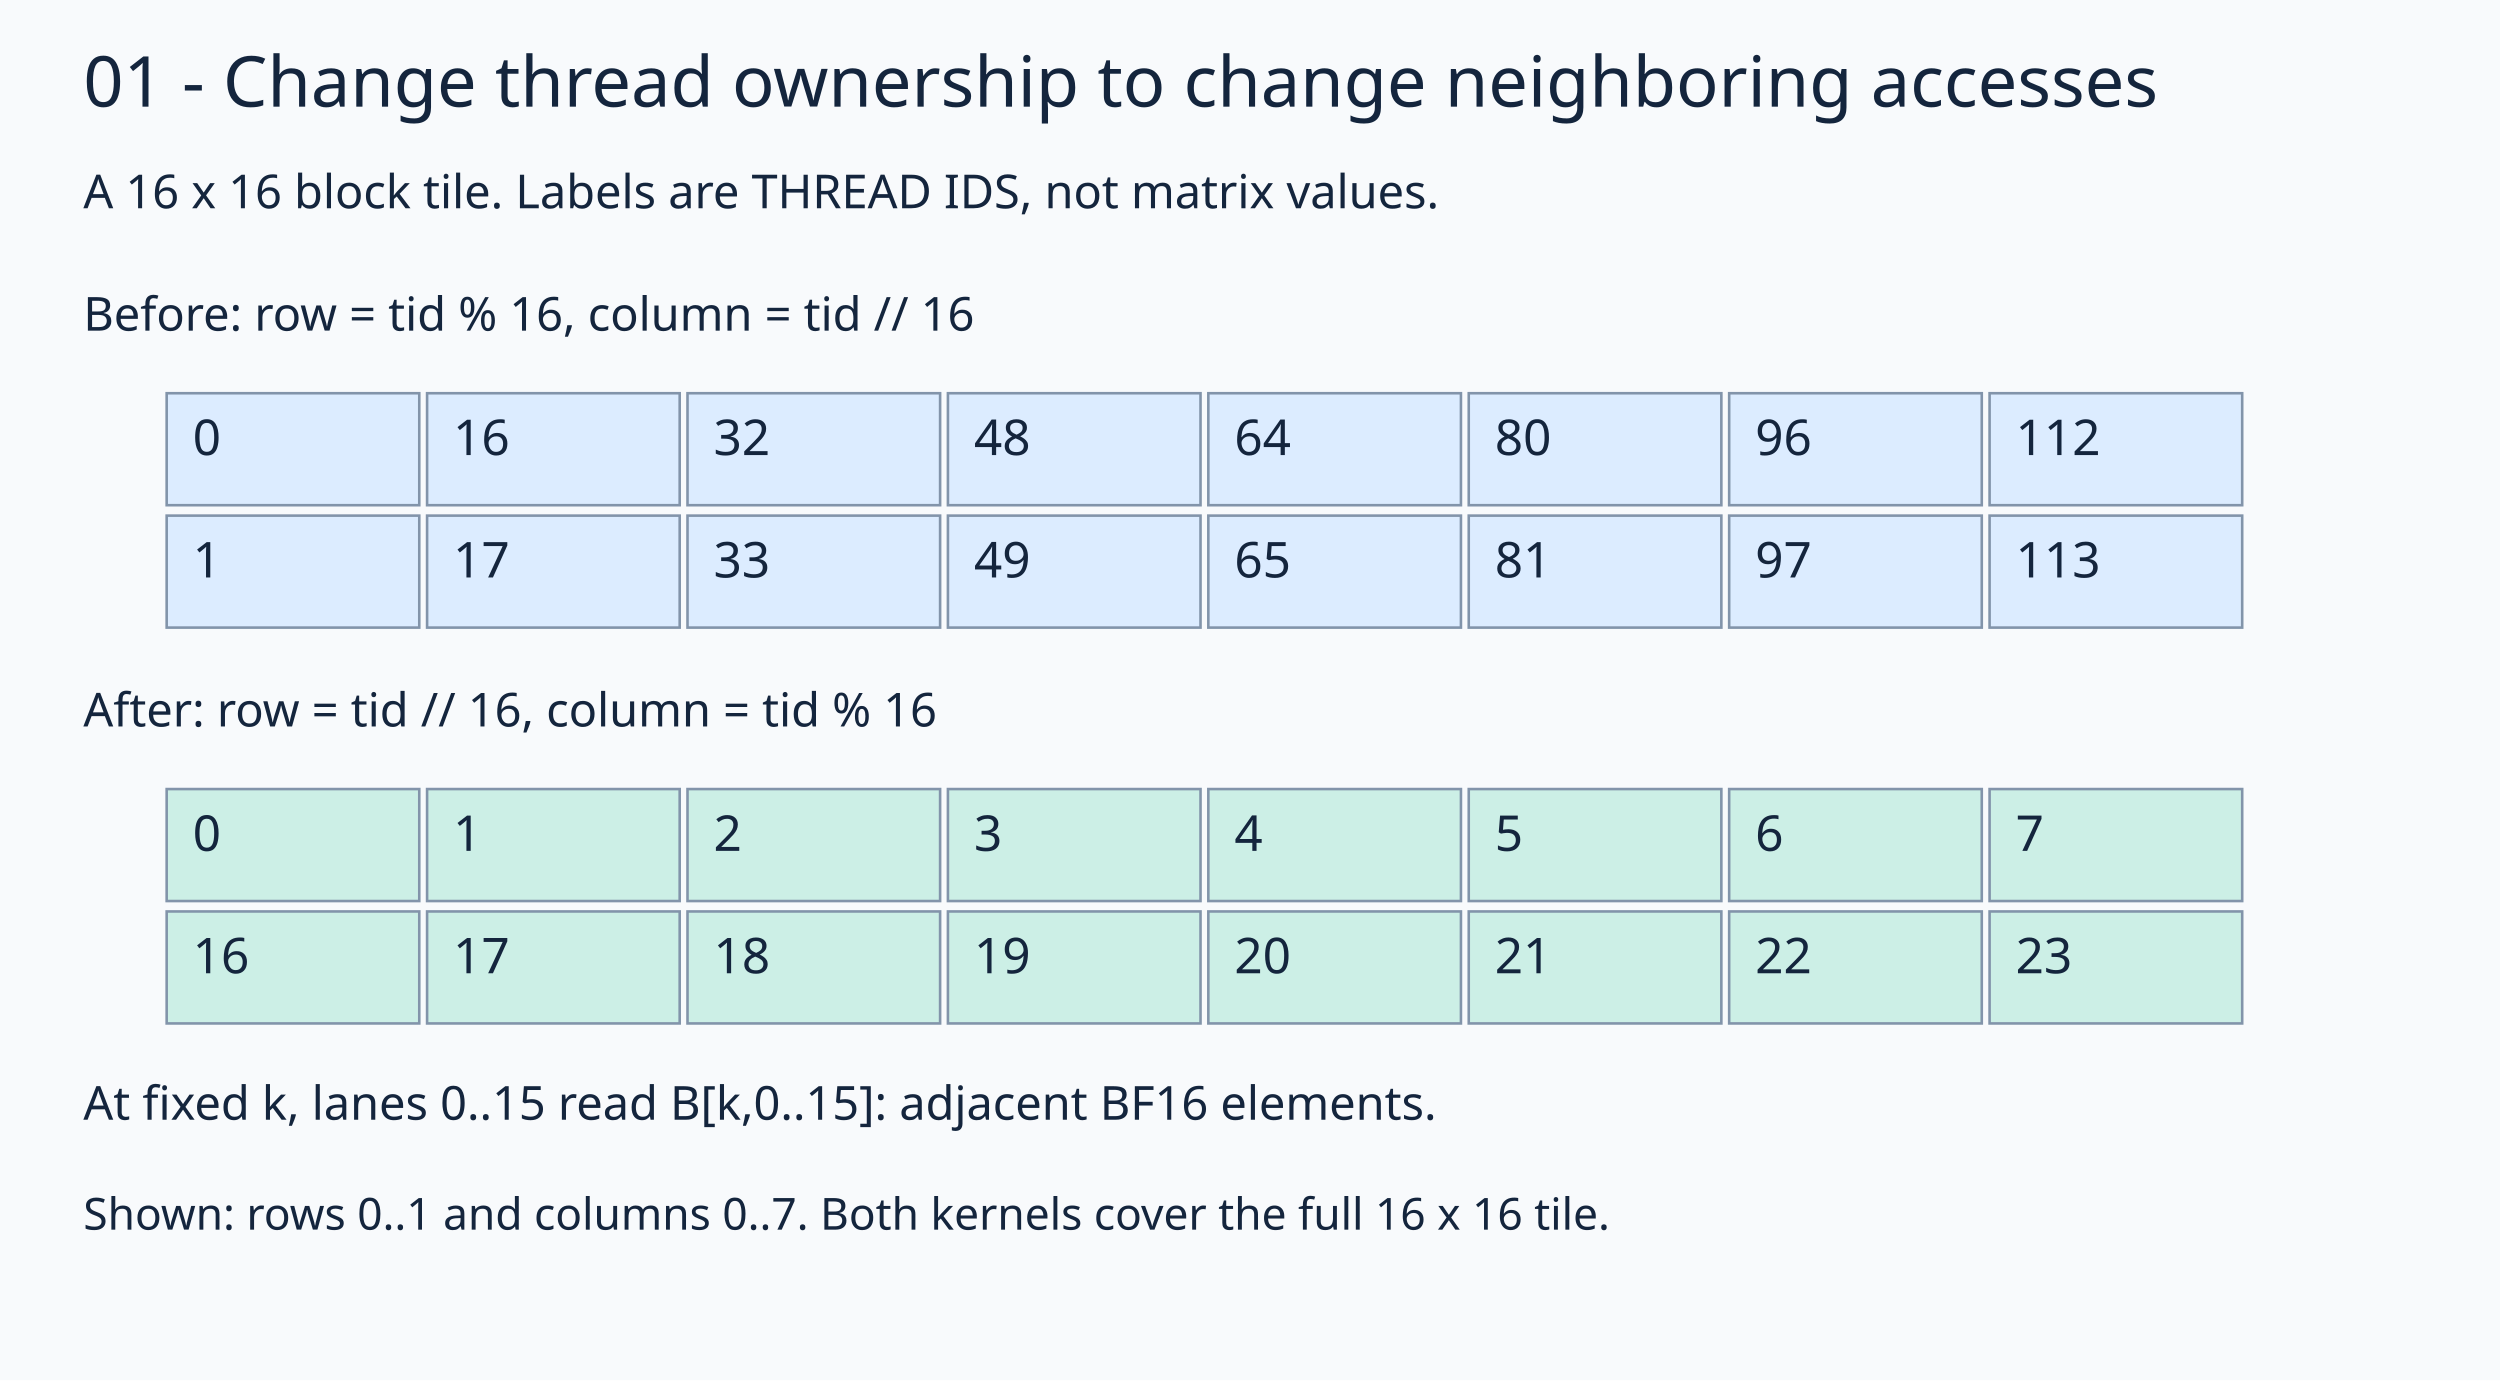
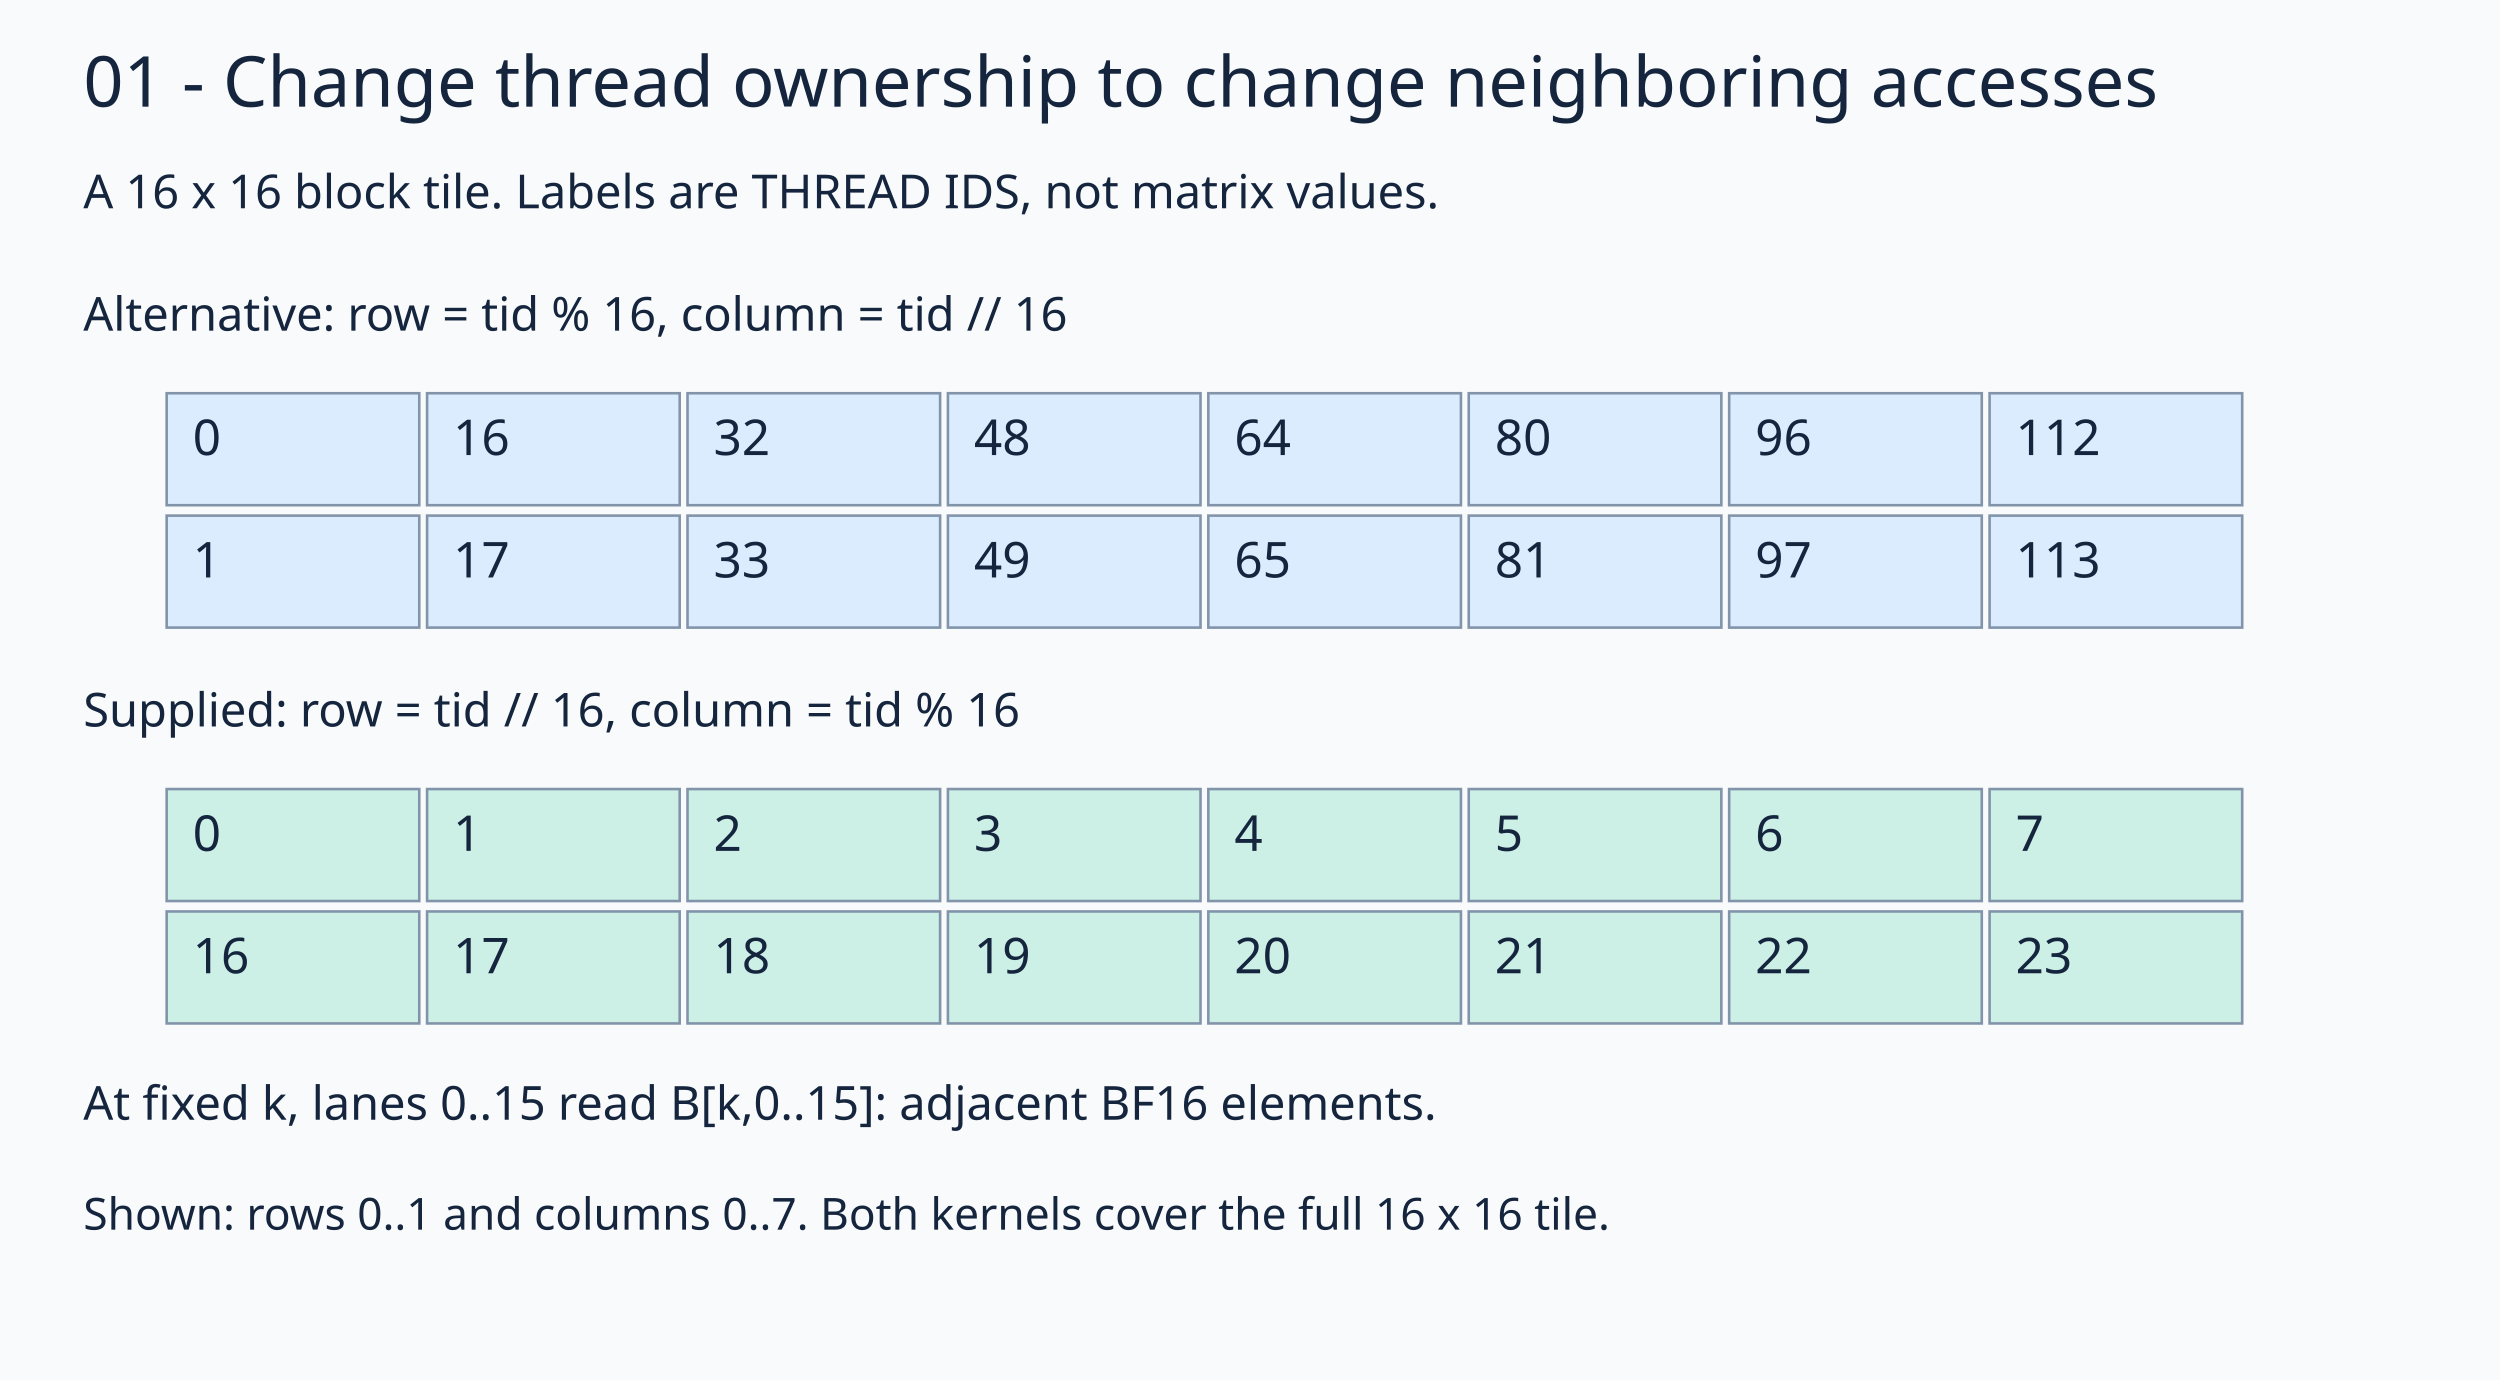
<svg xmlns="http://www.w3.org/2000/svg" width="960" height="530" viewBox="0 0 960 530" role="img">
  <rect width="100%" height="100%" fill="#f8fafc" />
  <text x="32" y="20" dominant-baseline="text-before-edge" font-family="Noto Sans, sans-serif" font-size="27" fill="#14253d">01 - Change thread ownership to change neighboring accesses</text>
  <text x="32" y="66" dominant-baseline="text-before-edge" font-family="Noto Sans, sans-serif" font-size="18" fill="#14253d">A 16 x 16 block tile. Labels are THREAD IDS, not matrix values.</text>
-   <text x="32" y="113" dominant-baseline="text-before-edge" font-family="Noto Sans, sans-serif" font-size="18" fill="#14253d">Before: row = tid % 16, column = tid // 16</text>
+   <text x="32" y="113" dominant-baseline="text-before-edge" font-family="Noto Sans, sans-serif" font-size="18" fill="#14253d">Alternative: row = tid % 16, column = tid // 16</text>
  <rect x="64" y="151" width="97" height="43" fill="#dcecff" stroke="#8294aa" />
  <text x="74" y="160" dominant-baseline="text-before-edge" font-family="Noto Sans, sans-serif" font-size="19" fill="#14253d">0</text>
  <rect x="164" y="151" width="97" height="43" fill="#dcecff" stroke="#8294aa" />
  <text x="174" y="160" dominant-baseline="text-before-edge" font-family="Noto Sans, sans-serif" font-size="19" fill="#14253d">16</text>
  <rect x="264" y="151" width="97" height="43" fill="#dcecff" stroke="#8294aa" />
  <text x="274" y="160" dominant-baseline="text-before-edge" font-family="Noto Sans, sans-serif" font-size="19" fill="#14253d">32</text>
  <rect x="364" y="151" width="97" height="43" fill="#dcecff" stroke="#8294aa" />
  <text x="374" y="160" dominant-baseline="text-before-edge" font-family="Noto Sans, sans-serif" font-size="19" fill="#14253d">48</text>
  <rect x="464" y="151" width="97" height="43" fill="#dcecff" stroke="#8294aa" />
  <text x="474" y="160" dominant-baseline="text-before-edge" font-family="Noto Sans, sans-serif" font-size="19" fill="#14253d">64</text>
  <rect x="564" y="151" width="97" height="43" fill="#dcecff" stroke="#8294aa" />
  <text x="574" y="160" dominant-baseline="text-before-edge" font-family="Noto Sans, sans-serif" font-size="19" fill="#14253d">80</text>
  <rect x="664" y="151" width="97" height="43" fill="#dcecff" stroke="#8294aa" />
  <text x="674" y="160" dominant-baseline="text-before-edge" font-family="Noto Sans, sans-serif" font-size="19" fill="#14253d">96</text>
  <rect x="764" y="151" width="97" height="43" fill="#dcecff" stroke="#8294aa" />
  <text x="774" y="160" dominant-baseline="text-before-edge" font-family="Noto Sans, sans-serif" font-size="19" fill="#14253d">112</text>
  <rect x="64" y="198" width="97" height="43" fill="#dcecff" stroke="#8294aa" />
  <text x="74" y="207" dominant-baseline="text-before-edge" font-family="Noto Sans, sans-serif" font-size="19" fill="#14253d">1</text>
  <rect x="164" y="198" width="97" height="43" fill="#dcecff" stroke="#8294aa" />
  <text x="174" y="207" dominant-baseline="text-before-edge" font-family="Noto Sans, sans-serif" font-size="19" fill="#14253d">17</text>
  <rect x="264" y="198" width="97" height="43" fill="#dcecff" stroke="#8294aa" />
  <text x="274" y="207" dominant-baseline="text-before-edge" font-family="Noto Sans, sans-serif" font-size="19" fill="#14253d">33</text>
  <rect x="364" y="198" width="97" height="43" fill="#dcecff" stroke="#8294aa" />
  <text x="374" y="207" dominant-baseline="text-before-edge" font-family="Noto Sans, sans-serif" font-size="19" fill="#14253d">49</text>
  <rect x="464" y="198" width="97" height="43" fill="#dcecff" stroke="#8294aa" />
  <text x="474" y="207" dominant-baseline="text-before-edge" font-family="Noto Sans, sans-serif" font-size="19" fill="#14253d">65</text>
  <rect x="564" y="198" width="97" height="43" fill="#dcecff" stroke="#8294aa" />
  <text x="574" y="207" dominant-baseline="text-before-edge" font-family="Noto Sans, sans-serif" font-size="19" fill="#14253d">81</text>
  <rect x="664" y="198" width="97" height="43" fill="#dcecff" stroke="#8294aa" />
  <text x="674" y="207" dominant-baseline="text-before-edge" font-family="Noto Sans, sans-serif" font-size="19" fill="#14253d">97</text>
  <rect x="764" y="198" width="97" height="43" fill="#dcecff" stroke="#8294aa" />
  <text x="774" y="207" dominant-baseline="text-before-edge" font-family="Noto Sans, sans-serif" font-size="19" fill="#14253d">113</text>
-   <text x="32" y="265" dominant-baseline="text-before-edge" font-family="Noto Sans, sans-serif" font-size="18" fill="#14253d">After: row = tid // 16, column = tid % 16</text>
+   <text x="32" y="265" dominant-baseline="text-before-edge" font-family="Noto Sans, sans-serif" font-size="18" fill="#14253d">Supplied: row = tid // 16, column = tid % 16</text>
  <rect x="64" y="303" width="97" height="43" fill="#ccefe6" stroke="#8294aa" />
  <text x="74" y="312" dominant-baseline="text-before-edge" font-family="Noto Sans, sans-serif" font-size="19" fill="#14253d">0</text>
  <rect x="164" y="303" width="97" height="43" fill="#ccefe6" stroke="#8294aa" />
  <text x="174" y="312" dominant-baseline="text-before-edge" font-family="Noto Sans, sans-serif" font-size="19" fill="#14253d">1</text>
  <rect x="264" y="303" width="97" height="43" fill="#ccefe6" stroke="#8294aa" />
  <text x="274" y="312" dominant-baseline="text-before-edge" font-family="Noto Sans, sans-serif" font-size="19" fill="#14253d">2</text>
  <rect x="364" y="303" width="97" height="43" fill="#ccefe6" stroke="#8294aa" />
  <text x="374" y="312" dominant-baseline="text-before-edge" font-family="Noto Sans, sans-serif" font-size="19" fill="#14253d">3</text>
  <rect x="464" y="303" width="97" height="43" fill="#ccefe6" stroke="#8294aa" />
  <text x="474" y="312" dominant-baseline="text-before-edge" font-family="Noto Sans, sans-serif" font-size="19" fill="#14253d">4</text>
  <rect x="564" y="303" width="97" height="43" fill="#ccefe6" stroke="#8294aa" />
  <text x="574" y="312" dominant-baseline="text-before-edge" font-family="Noto Sans, sans-serif" font-size="19" fill="#14253d">5</text>
  <rect x="664" y="303" width="97" height="43" fill="#ccefe6" stroke="#8294aa" />
  <text x="674" y="312" dominant-baseline="text-before-edge" font-family="Noto Sans, sans-serif" font-size="19" fill="#14253d">6</text>
  <rect x="764" y="303" width="97" height="43" fill="#ccefe6" stroke="#8294aa" />
  <text x="774" y="312" dominant-baseline="text-before-edge" font-family="Noto Sans, sans-serif" font-size="19" fill="#14253d">7</text>
  <rect x="64" y="350" width="97" height="43" fill="#ccefe6" stroke="#8294aa" />
  <text x="74" y="359" dominant-baseline="text-before-edge" font-family="Noto Sans, sans-serif" font-size="19" fill="#14253d">16</text>
  <rect x="164" y="350" width="97" height="43" fill="#ccefe6" stroke="#8294aa" />
  <text x="174" y="359" dominant-baseline="text-before-edge" font-family="Noto Sans, sans-serif" font-size="19" fill="#14253d">17</text>
  <rect x="264" y="350" width="97" height="43" fill="#ccefe6" stroke="#8294aa" />
  <text x="274" y="359" dominant-baseline="text-before-edge" font-family="Noto Sans, sans-serif" font-size="19" fill="#14253d">18</text>
  <rect x="364" y="350" width="97" height="43" fill="#ccefe6" stroke="#8294aa" />
  <text x="374" y="359" dominant-baseline="text-before-edge" font-family="Noto Sans, sans-serif" font-size="19" fill="#14253d">19</text>
  <rect x="464" y="350" width="97" height="43" fill="#ccefe6" stroke="#8294aa" />
  <text x="474" y="359" dominant-baseline="text-before-edge" font-family="Noto Sans, sans-serif" font-size="19" fill="#14253d">20</text>
  <rect x="564" y="350" width="97" height="43" fill="#ccefe6" stroke="#8294aa" />
  <text x="574" y="359" dominant-baseline="text-before-edge" font-family="Noto Sans, sans-serif" font-size="19" fill="#14253d">21</text>
  <rect x="664" y="350" width="97" height="43" fill="#ccefe6" stroke="#8294aa" />
  <text x="674" y="359" dominant-baseline="text-before-edge" font-family="Noto Sans, sans-serif" font-size="19" fill="#14253d">22</text>
  <rect x="764" y="350" width="97" height="43" fill="#ccefe6" stroke="#8294aa" />
  <text x="774" y="359" dominant-baseline="text-before-edge" font-family="Noto Sans, sans-serif" font-size="19" fill="#14253d">23</text>
  <text x="32" y="416" dominant-baseline="text-before-edge" font-family="Noto Sans, sans-serif" font-size="18" fill="#14253d">At fixed k, lanes 0..15 read B[k,0..15]: adjacent BF16 elements.</text>
  <text x="32" y="459" dominant-baseline="text-before-edge" font-family="Noto Sans, sans-serif" font-size="17" fill="#14253d">Shown: rows 0..1 and columns 0..7. Both kernels cover the full 16 x 16 tile.</text>
</svg>
